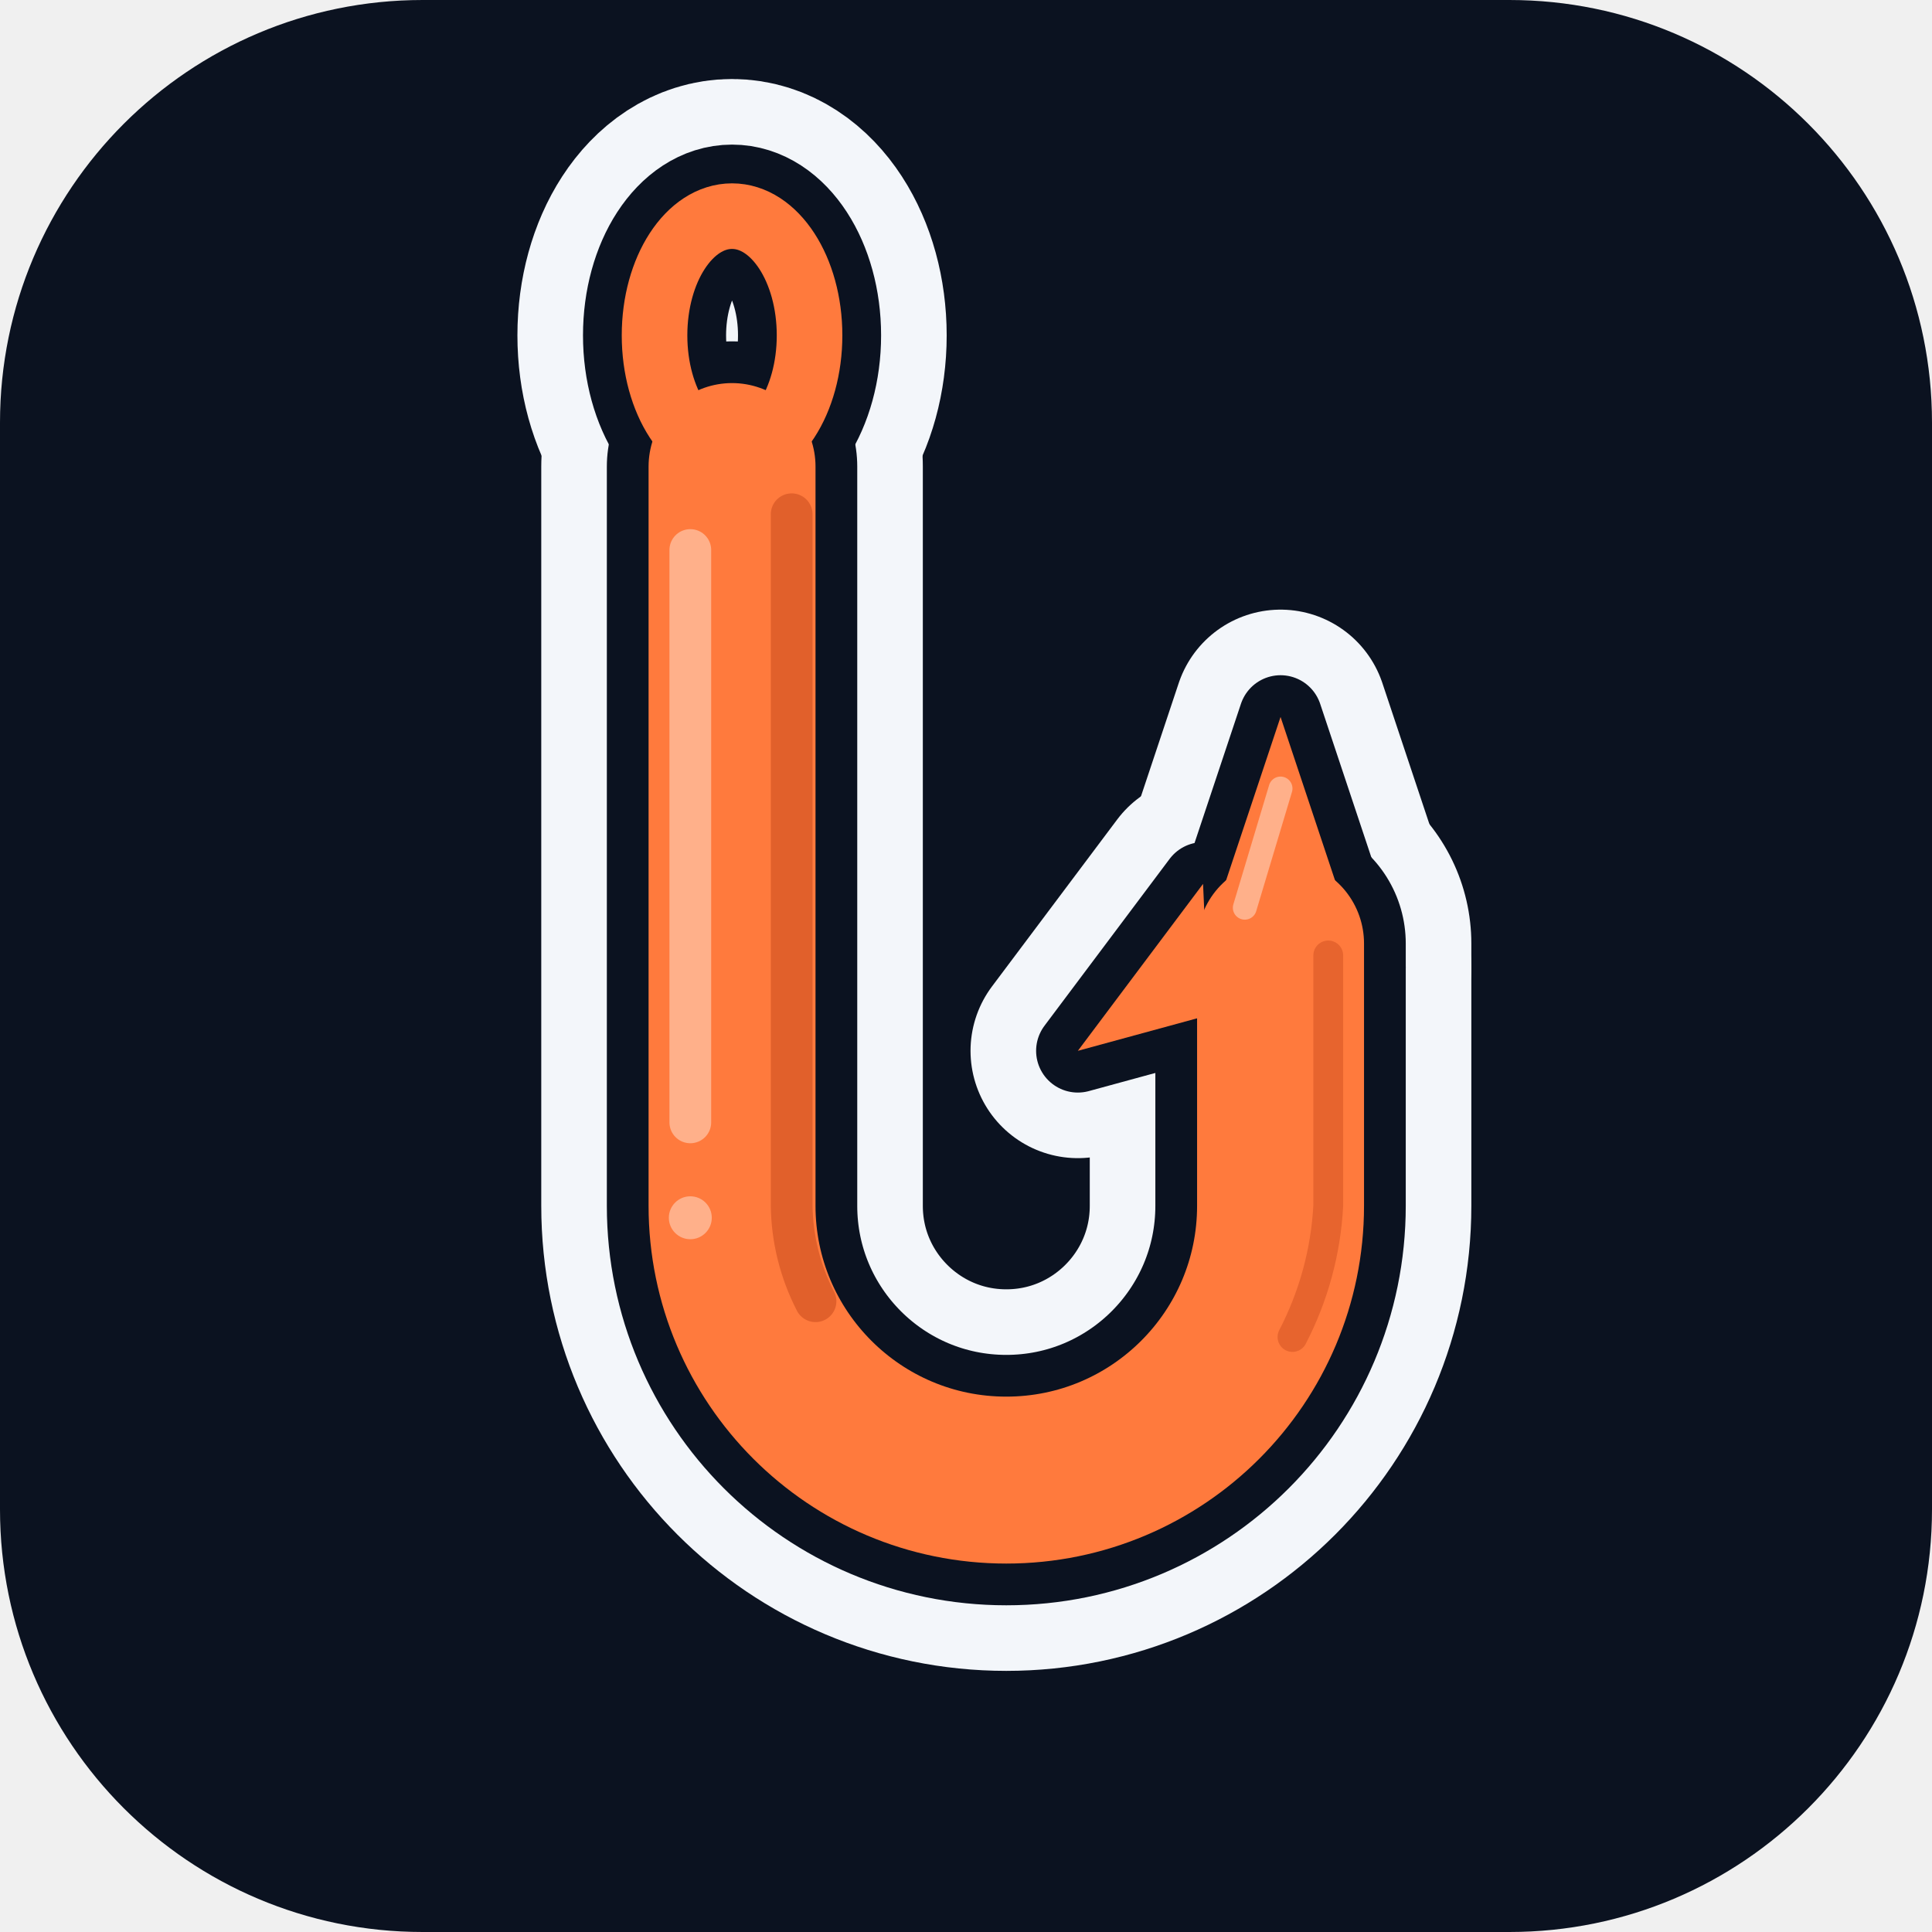
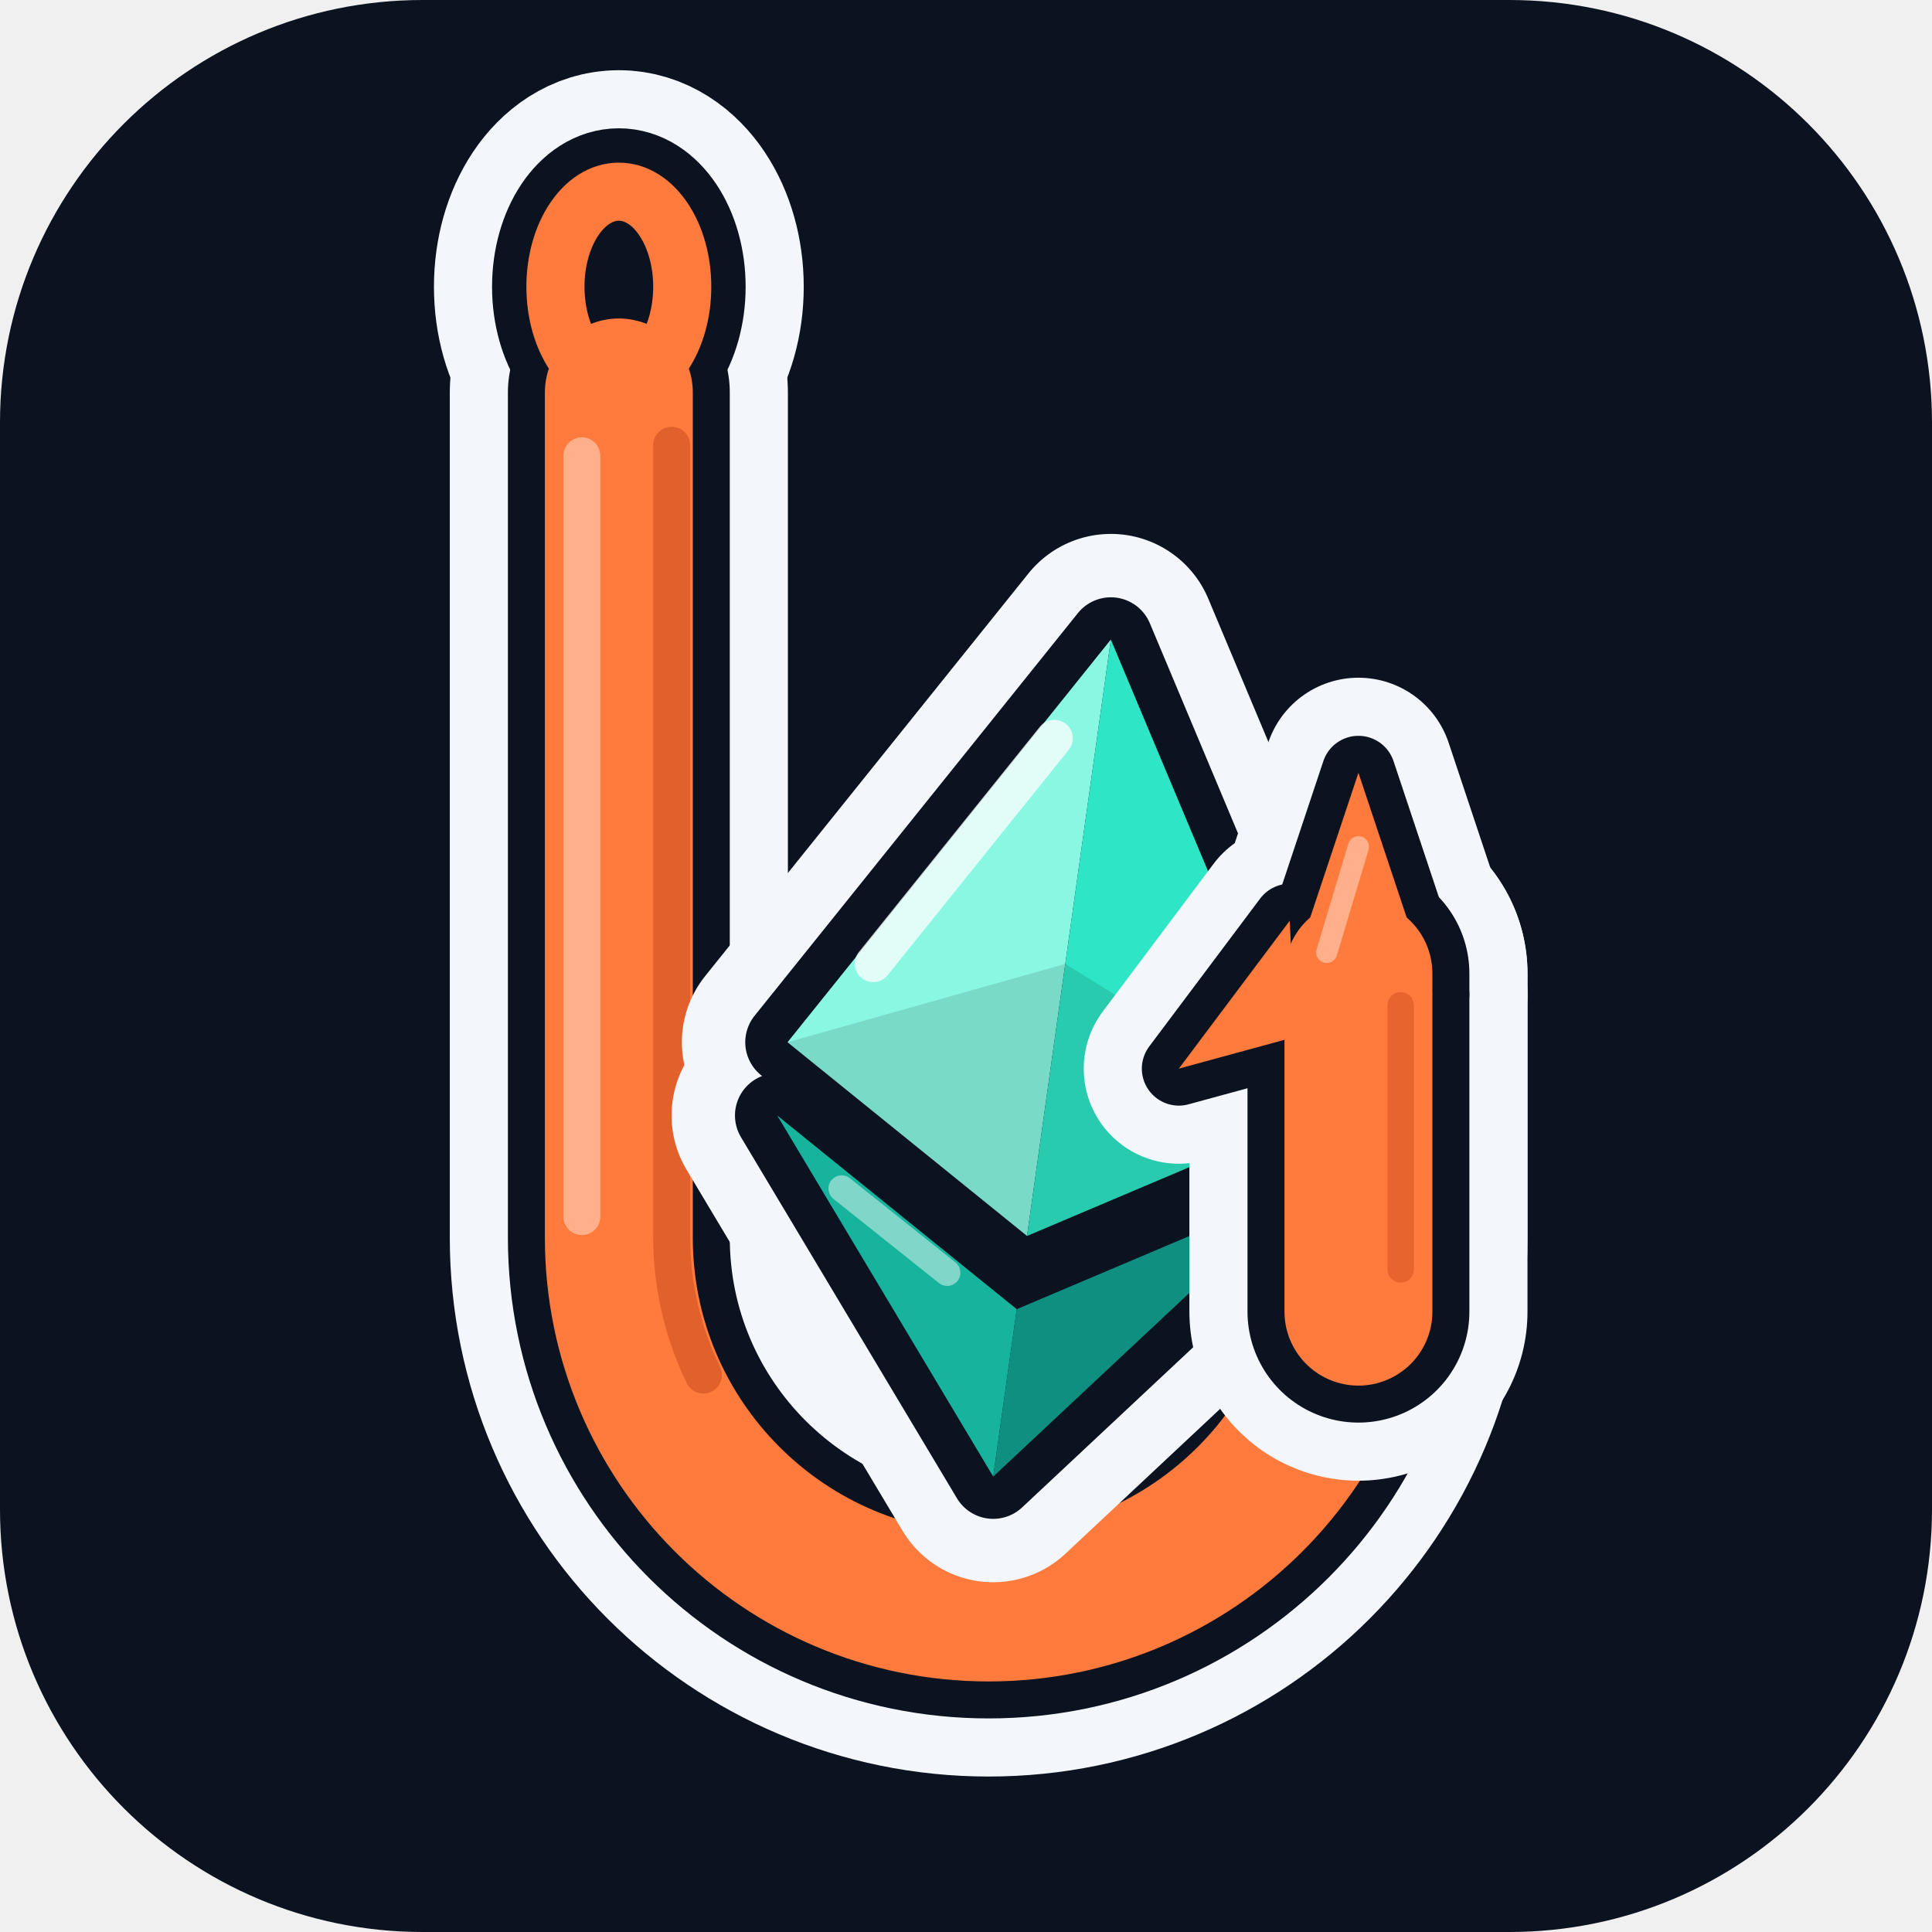
<svg xmlns="http://www.w3.org/2000/svg" viewBox="0 0 256 256" width="256" height="256">
  <rect width="256" height="256" rx="56" fill="#0b1220" />
-   <g transform="translate(18 16) scale(.79)">
-     <g fill="#f3f6fa" stroke="#f3f6fa" stroke-linejoin="round" stroke-linecap="round">
-       <ellipse cx="100" cy="36" rx="13" ry="20" fill="none" stroke-width="46" />
-       <path d="M100 58 V182 a46 46 0 0 0 92 0 V138" fill="none" stroke-width="64" />
-       <path d="M178 142 L192 100 L206 142 Z" stroke-width="36" />
-       <path d="M179 128 L158 156 L180 150 Z" stroke-width="36" />
+   <g transform="translate(40 24) scale(.7)">
+     <ellipse cx="60" cy="20" rx="12" ry="18" fill="none" stroke="#f3f6fa" stroke-width="46" />
+     <path d="M60 40 V200 a70 70 0 0 0 140 0 V150" fill="none" stroke="#f3f6fa" stroke-width="64" stroke-linecap="round" stroke-linejoin="round" />
+     <ellipse cx="60" cy="20" rx="12" ry="18" fill="none" stroke="#0b1220" stroke-width="24" />
+     <path d="M60 40 V200 a70 70 0 0 0 140 0 V150" fill="none" stroke="#0b1220" stroke-width="42" stroke-linecap="round" stroke-linejoin="round" />
+     <ellipse cx="60" cy="20" rx="12" ry="18" fill="none" stroke="#ff7a3d" stroke-width="11" />
+     <path d="M60 40 V200 a70 70 0 0 0 140 0 V150" fill="none" stroke="#ff7a3d" stroke-width="28" stroke-linecap="round" stroke-linejoin="round" />
+     <path d="M53 52 V196" stroke="#ffb08a" stroke-width="7" stroke-linecap="round" />
+     <path d="M70 50 V200 a60 60 0 0 0 6 26" fill="none" stroke="#c94a1c" stroke-width="7" stroke-linecap="round" opacity=".55" />
+     <g transform="translate(142 166) rotate(8)">
+       <g fill="#f3f6fa" stroke="#f3f6fa" stroke-width="40" stroke-linejoin="round">
+         <path d="M0 -80 L50 4 L0 34 L-50 4 Z" />
+         <path d="M-50 18 L0 48 L50 18 L0 80 Z" />
+       </g>
+       <g fill="#0b1220" stroke="#0b1220" stroke-width="16" stroke-linejoin="round">
+         <path d="M0 -80 L50 4 L0 34 L-50 4 Z" />
+         <path d="M-50 18 L0 48 L50 18 L0 80 Z" />
+       </g>
+       <path d="M0 -80 L-50 4 L0 34 Z" fill="#8af7e3" />
+       <path d="M0 -80 L50 4 L0 34 Z" fill="#2ee6c5" />
+       <path d="M-50 4 L0 -18 L50 4 L0 34 Z" fill="#000" opacity=".12" />
+       <path d="M-50 18 L0 48 L0 80 Z" fill="#16b49c" />
+       <path d="M50 18 L0 48 L0 80 Z" fill="#0e8f7f" />
+       <path d="M-8 -60 L-36 -13" stroke="#fff" stroke-width="7" stroke-linecap="round" opacity=".75" />
+       <path d="M-36 30 L-14 43" stroke="#fff" stroke-width="5" stroke-linecap="round" opacity=".45" />
    </g>
-     <g fill="#0b1220" stroke="#0b1220" stroke-linejoin="round" stroke-linecap="round">
-       <ellipse cx="100" cy="36" rx="13" ry="20" fill="none" stroke-width="24" />
-       <path d="M100 58 V182 a46 46 0 0 0 92 0 V138" fill="none" stroke-width="42" />
-       <path d="M178 142 L192 100 L206 142 Z" stroke-width="14" />
-       <path d="M179 128 L158 156 L180 150 Z" stroke-width="14" />
-     </g>
-     <ellipse cx="100" cy="36" rx="13" ry="20" fill="none" stroke="#ff7a3d" stroke-width="11" />
-     <path d="M100 58 V182 a46 46 0 0 0 92 0 V138" fill="none" stroke="#ff7a3d" stroke-width="28" stroke-linecap="round" />
-     <path d="M178 142 L192 100 L206 142 Z" fill="#ff7a3d" />
-     <path d="M179 128 L158 156 L180 150 Z" fill="#ff7a3d" />
-     <path d="M110 66 V182 a36 36 0 0 0 4 16" fill="none" stroke="#c94a1c" stroke-width="7" stroke-linecap="round" opacity=".55" />
-     <path d="M200 140 V182 a54 54 0 0 1 -6 22" fill="none" stroke="#c94a1c" stroke-width="5" stroke-linecap="round" opacity=".45" />
-     <path d="M93 72 V168" stroke="#ffb08a" stroke-width="7" stroke-linecap="round" />
-     <circle cx="93" cy="184" r="3.6" fill="#ffb08a" />
-     <path d="M186 132 L192 112" stroke="#ffb08a" stroke-width="4" stroke-linecap="round" />
+     <path d="M200 214 V150" fill="none" stroke="#f3f6fa" stroke-width="64" stroke-linecap="round" stroke-linejoin="round" />
+     <path d="M186 154 L200 112 L214 154 Z" fill="#f3f6fa" stroke="#f3f6fa" stroke-width="36" stroke-linejoin="round" />
+     <path d="M187 140 L166 168 L188 162 Z" fill="#f3f6fa" stroke="#f3f6fa" stroke-width="36" stroke-linejoin="round" />
+     <path d="M200 214 V150" fill="none" stroke="#0b1220" stroke-width="42" stroke-linecap="round" stroke-linejoin="round" />
+     <path d="M186 154 L200 112 L214 154 Z" fill="#0b1220" stroke="#0b1220" stroke-width="14" stroke-linejoin="round" />
+     <path d="M187 140 L166 168 L188 162 Z" fill="#0b1220" stroke="#0b1220" stroke-width="14" stroke-linejoin="round" />
+     <path d="M200 214 V150" fill="none" stroke="#ff7a3d" stroke-width="28" stroke-linecap="round" stroke-linejoin="round" />
+     <path d="M186 154 L200 112 L214 154 Z" fill="#ff7a3d" stroke="#ff7a3d" stroke-width="0" stroke-linejoin="round" />
+     <path d="M187 140 L166 168 L188 162 Z" fill="#ff7a3d" stroke="#ff7a3d" stroke-width="0" stroke-linejoin="round" />
+     <path d="M194 146 L200 126" stroke="#ffb08a" stroke-width="4" stroke-linecap="round" />
+     <path d="M208 156 V206" stroke="#c94a1c" stroke-width="5" stroke-linecap="round" opacity=".45" />
  </g>
</svg>
